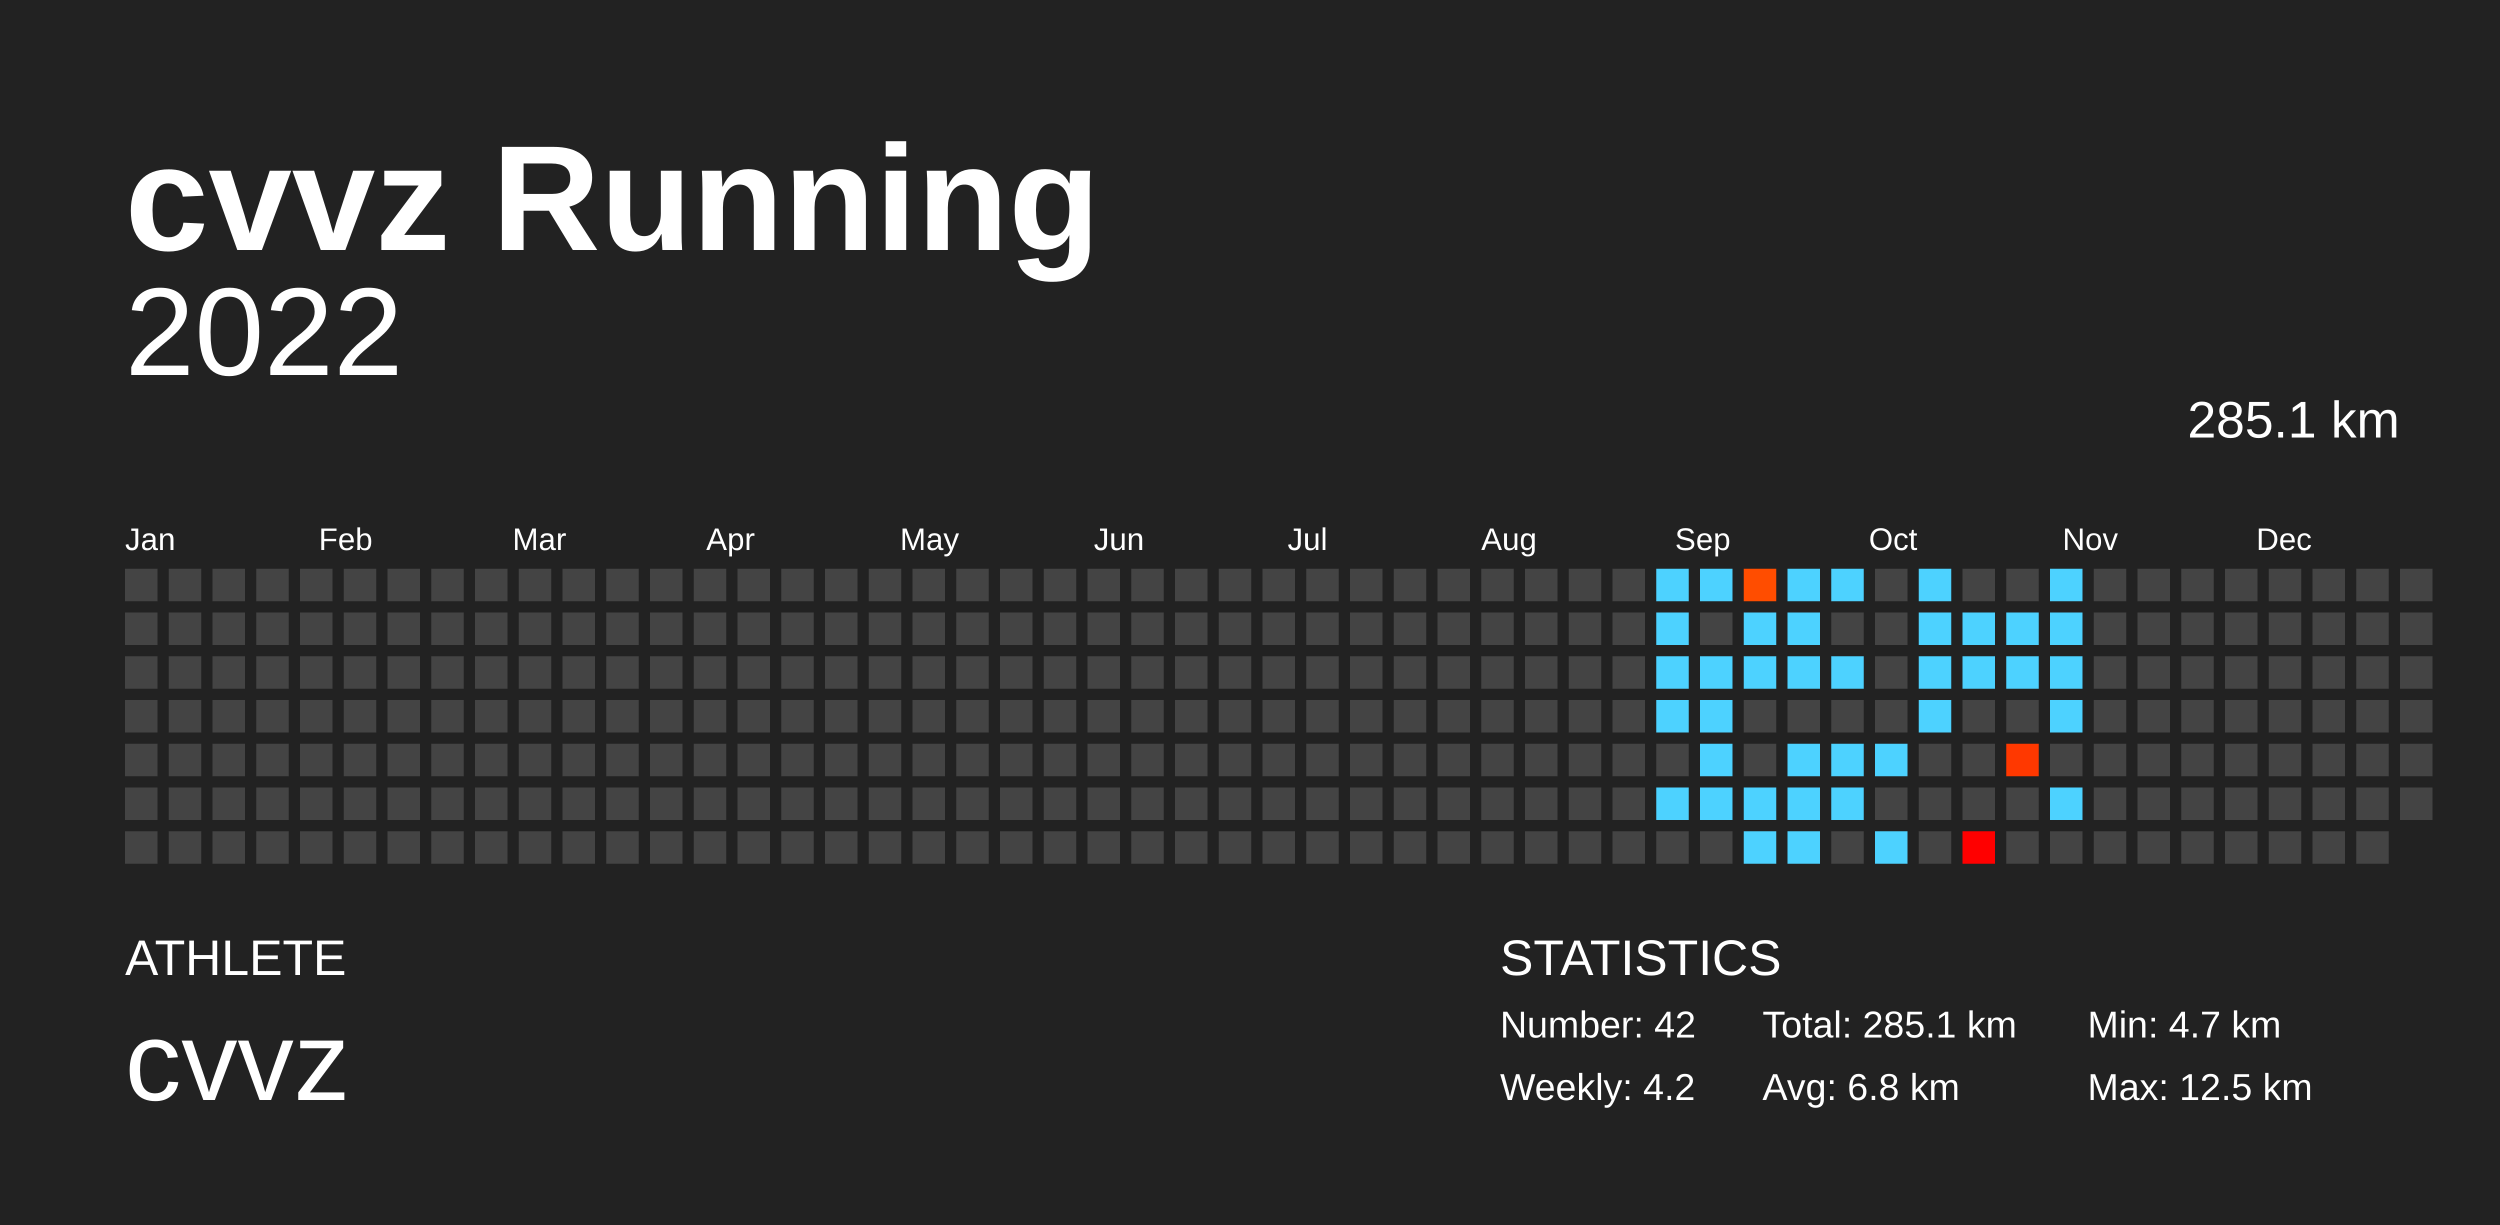
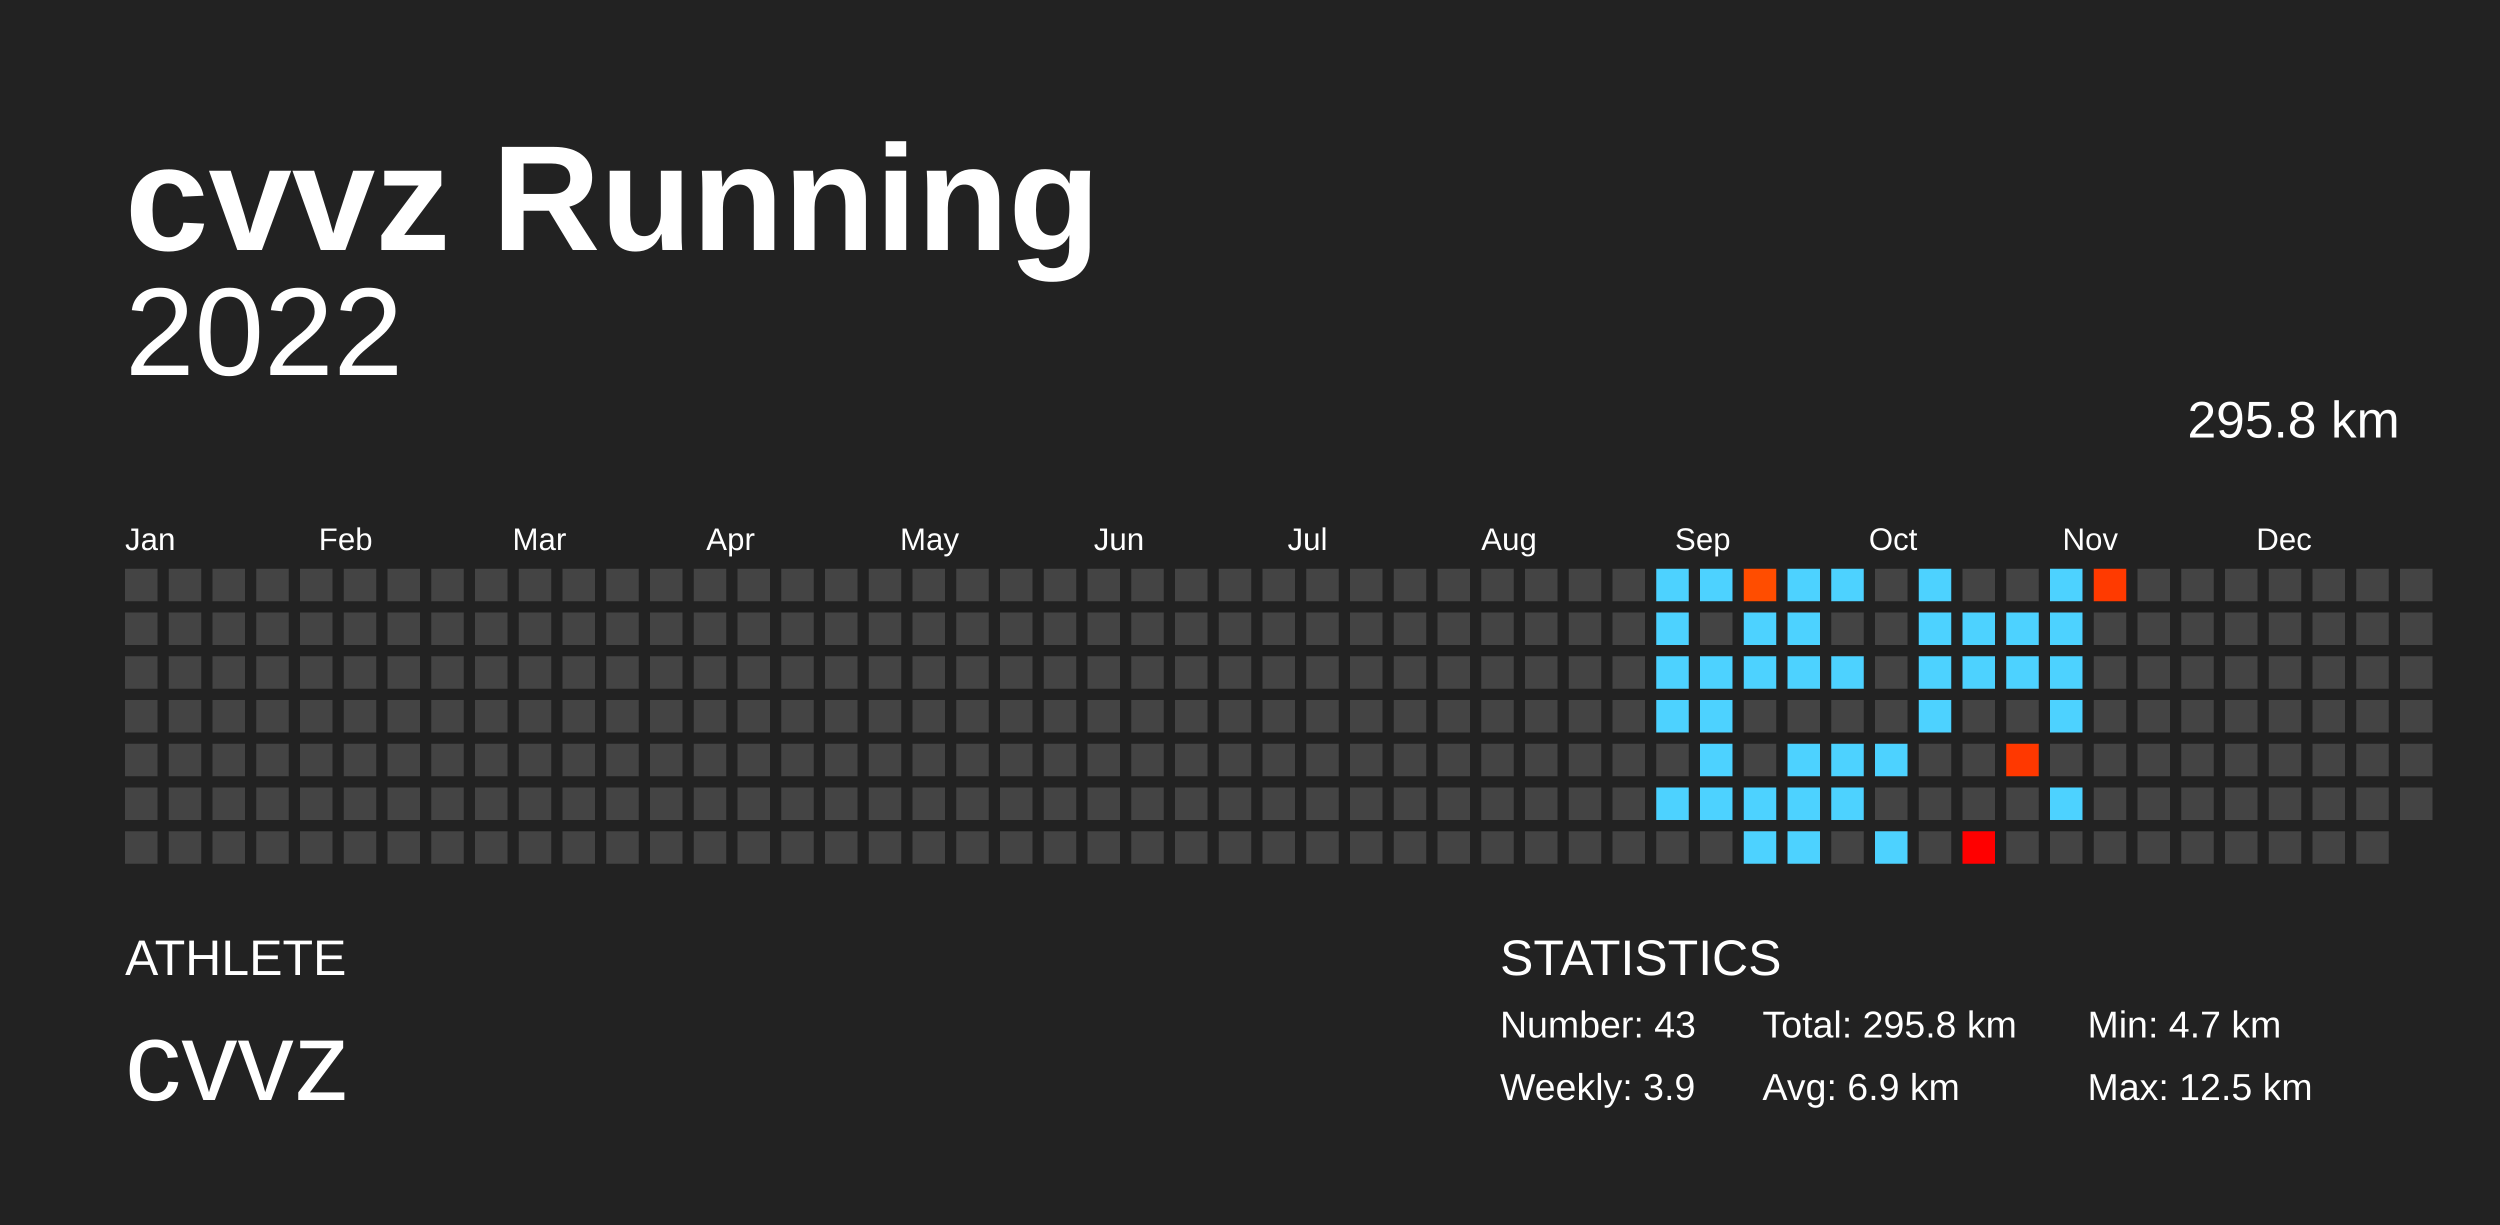
<svg xmlns="http://www.w3.org/2000/svg" baseProfile="full" height="98mm" version="1.1" viewBox="0,0,200,98" width="200mm">
  <defs />
  <rect fill="#222222" height="98" width="200" x="0" y="0" />
  <text fill="#FFFFFF" style="font-size:12px; font-family:Arial; font-weight:bold;" x="10" y="20">cvvz Running</text>
  <text fill="#FFFFFF" style="font-size:4px; font-family:Arial" x="10" y="78">ATHLETE</text>
  <text fill="#FFFFFF" style="font-size:9px; font-family:Arial" x="10" y="88">cvvz</text>
  <text fill="#FFFFFF" style="font-size:4px; font-family:Arial" x="120" y="78">STATISTICS</text>
-   <text fill="#FFFFFF" style="font-size:3px; font-family:Arial" x="120" y="83">Number: 42</text>
-   <text fill="#FFFFFF" style="font-size:3px; font-family:Arial" x="120" y="88">Weekly: 4.2</text>
-   <text fill="#FFFFFF" style="font-size:3px; font-family:Arial" x="141" y="83">Total: 285.1 km</text>
-   <text fill="#FFFFFF" style="font-size:3px; font-family:Arial" x="141" y="88">Avg: 6.8 km</text>
+   <text fill="#FFFFFF" style="font-size:3px; font-family:Arial" x="120" y="83">Number: 43</text>
+   <text fill="#FFFFFF" style="font-size:3px; font-family:Arial" x="120" y="88">Weekly: 3.9</text>
+   <text fill="#FFFFFF" style="font-size:3px; font-family:Arial" x="141" y="83">Total: 295.8 km</text>
+   <text fill="#FFFFFF" style="font-size:3px; font-family:Arial" x="141" y="88">Avg: 6.9 km</text>
  <text fill="#FFFFFF" style="font-size:3px; font-family:Arial" x="167" y="83">Min: 4.7 km</text>
  <text fill="#FFFFFF" style="font-size:3px; font-family:Arial" x="167" y="88">Max: 12.5 km</text>
  <text alignment-baseline="hanging" fill="#FFFFFF" style="font-size:10.0px; font-family:Arial;" x="10" y="30">2022</text>
-   <text alignment-baseline="hanging" fill="#FFFFFF" style="font-size:4.125px; font-family:Arial;" x="175" y="35">285.1 km</text>
+   <text alignment-baseline="hanging" fill="#FFFFFF" style="font-size:4.125px; font-family:Arial;" x="175" y="35">295.8 km</text>
  <text fill="#FFFFFF" style="font-size:2.5px; font-family:Arial" x="10.0" y="44">Jan</text>
  <text fill="#FFFFFF" style="font-size:2.5px; font-family:Arial" x="25.5" y="44">Feb</text>
  <text fill="#FFFFFF" style="font-size:2.5px; font-family:Arial" x="41.0" y="44">Mar</text>
  <text fill="#FFFFFF" style="font-size:2.5px; font-family:Arial" x="56.5" y="44">Apr</text>
  <text fill="#FFFFFF" style="font-size:2.5px; font-family:Arial" x="72.0" y="44">May</text>
  <text fill="#FFFFFF" style="font-size:2.5px; font-family:Arial" x="87.5" y="44">Jun</text>
  <text fill="#FFFFFF" style="font-size:2.5px; font-family:Arial" x="103.0" y="44">Jul</text>
  <text fill="#FFFFFF" style="font-size:2.5px; font-family:Arial" x="118.5" y="44">Aug</text>
  <text fill="#FFFFFF" style="font-size:2.5px; font-family:Arial" x="134.0" y="44">Sep</text>
  <text fill="#FFFFFF" style="font-size:2.5px; font-family:Arial" x="149.5" y="44">Oct</text>
  <text fill="#FFFFFF" style="font-size:2.5px; font-family:Arial" x="165.0" y="44">Nov</text>
  <text fill="#FFFFFF" style="font-size:2.5px; font-family:Arial" x="180.5" y="44">Dec</text>
  <rect fill="#444444" height="2.6" width="2.6" x="10.0" y="45.5" />
  <rect fill="#444444" height="2.6" width="2.6" x="10.0" y="49.0" />
  <rect fill="#444444" height="2.6" width="2.6" x="10.0" y="52.5" />
  <rect fill="#444444" height="2.6" width="2.6" x="10.0" y="56.0" />
  <rect fill="#444444" height="2.6" width="2.6" x="10.0" y="59.5" />
  <rect fill="#444444" height="2.6" width="2.6" x="10.0" y="63.0" />
  <rect fill="#444444" height="2.6" width="2.6" x="10.0" y="66.5" />
  <rect fill="#444444" height="2.6" width="2.6" x="13.5" y="45.5" />
  <rect fill="#444444" height="2.6" width="2.6" x="13.5" y="49.0" />
  <rect fill="#444444" height="2.6" width="2.6" x="13.5" y="52.5" />
  <rect fill="#444444" height="2.6" width="2.6" x="13.5" y="56.0" />
  <rect fill="#444444" height="2.6" width="2.6" x="13.5" y="59.5" />
  <rect fill="#444444" height="2.6" width="2.6" x="13.5" y="63.0" />
  <rect fill="#444444" height="2.6" width="2.6" x="13.5" y="66.5" />
  <rect fill="#444444" height="2.6" width="2.6" x="17.0" y="45.5" />
  <rect fill="#444444" height="2.6" width="2.6" x="17.0" y="49.0" />
  <rect fill="#444444" height="2.6" width="2.6" x="17.0" y="52.5" />
  <rect fill="#444444" height="2.6" width="2.6" x="17.0" y="56.0" />
  <rect fill="#444444" height="2.6" width="2.6" x="17.0" y="59.5" />
  <rect fill="#444444" height="2.6" width="2.6" x="17.0" y="63.0" />
  <rect fill="#444444" height="2.6" width="2.6" x="17.0" y="66.5" />
  <rect fill="#444444" height="2.6" width="2.6" x="20.5" y="45.5" />
  <rect fill="#444444" height="2.6" width="2.6" x="20.5" y="49.0" />
  <rect fill="#444444" height="2.6" width="2.6" x="20.5" y="52.5" />
  <rect fill="#444444" height="2.6" width="2.6" x="20.5" y="56.0" />
  <rect fill="#444444" height="2.6" width="2.6" x="20.5" y="59.5" />
  <rect fill="#444444" height="2.6" width="2.6" x="20.5" y="63.0" />
  <rect fill="#444444" height="2.6" width="2.6" x="20.5" y="66.5" />
  <rect fill="#444444" height="2.6" width="2.6" x="24.0" y="45.5" />
  <rect fill="#444444" height="2.6" width="2.6" x="24.0" y="49.0" />
  <rect fill="#444444" height="2.6" width="2.6" x="24.0" y="52.5" />
  <rect fill="#444444" height="2.6" width="2.6" x="24.0" y="56.0" />
  <rect fill="#444444" height="2.6" width="2.6" x="24.0" y="59.5" />
  <rect fill="#444444" height="2.6" width="2.6" x="24.0" y="63.0" />
  <rect fill="#444444" height="2.6" width="2.6" x="24.0" y="66.5" />
  <rect fill="#444444" height="2.6" width="2.6" x="27.5" y="45.5" />
  <rect fill="#444444" height="2.6" width="2.6" x="27.5" y="49.0" />
  <rect fill="#444444" height="2.6" width="2.6" x="27.5" y="52.5" />
  <rect fill="#444444" height="2.6" width="2.6" x="27.5" y="56.0" />
  <rect fill="#444444" height="2.6" width="2.6" x="27.5" y="59.5" />
  <rect fill="#444444" height="2.6" width="2.6" x="27.5" y="63.0" />
  <rect fill="#444444" height="2.6" width="2.6" x="27.5" y="66.5" />
  <rect fill="#444444" height="2.6" width="2.6" x="31.0" y="45.5" />
  <rect fill="#444444" height="2.6" width="2.6" x="31.0" y="49.0" />
  <rect fill="#444444" height="2.6" width="2.6" x="31.0" y="52.5" />
  <rect fill="#444444" height="2.6" width="2.6" x="31.0" y="56.0" />
  <rect fill="#444444" height="2.6" width="2.6" x="31.0" y="59.5" />
  <rect fill="#444444" height="2.6" width="2.6" x="31.0" y="63.0" />
  <rect fill="#444444" height="2.6" width="2.6" x="31.0" y="66.5" />
  <rect fill="#444444" height="2.6" width="2.6" x="34.5" y="45.5" />
  <rect fill="#444444" height="2.6" width="2.6" x="34.5" y="49.0" />
  <rect fill="#444444" height="2.6" width="2.6" x="34.5" y="52.5" />
  <rect fill="#444444" height="2.6" width="2.6" x="34.5" y="56.0" />
  <rect fill="#444444" height="2.6" width="2.6" x="34.5" y="59.5" />
  <rect fill="#444444" height="2.6" width="2.6" x="34.5" y="63.0" />
  <rect fill="#444444" height="2.6" width="2.6" x="34.5" y="66.5" />
  <rect fill="#444444" height="2.6" width="2.6" x="38.0" y="45.5" />
  <rect fill="#444444" height="2.6" width="2.6" x="38.0" y="49.0" />
  <rect fill="#444444" height="2.6" width="2.6" x="38.0" y="52.5" />
  <rect fill="#444444" height="2.6" width="2.6" x="38.0" y="56.0" />
  <rect fill="#444444" height="2.6" width="2.6" x="38.0" y="59.5" />
  <rect fill="#444444" height="2.6" width="2.6" x="38.0" y="63.0" />
  <rect fill="#444444" height="2.6" width="2.6" x="38.0" y="66.5" />
  <rect fill="#444444" height="2.6" width="2.6" x="41.5" y="45.5" />
  <rect fill="#444444" height="2.6" width="2.6" x="41.5" y="49.0" />
  <rect fill="#444444" height="2.6" width="2.6" x="41.5" y="52.5" />
  <rect fill="#444444" height="2.6" width="2.6" x="41.5" y="56.0" />
  <rect fill="#444444" height="2.6" width="2.6" x="41.5" y="59.5" />
  <rect fill="#444444" height="2.6" width="2.6" x="41.5" y="63.0" />
  <rect fill="#444444" height="2.6" width="2.6" x="41.5" y="66.5" />
  <rect fill="#444444" height="2.6" width="2.6" x="45.0" y="45.5" />
  <rect fill="#444444" height="2.6" width="2.6" x="45.0" y="49.0" />
  <rect fill="#444444" height="2.6" width="2.6" x="45.0" y="52.5" />
  <rect fill="#444444" height="2.6" width="2.6" x="45.0" y="56.0" />
  <rect fill="#444444" height="2.6" width="2.6" x="45.0" y="59.5" />
  <rect fill="#444444" height="2.6" width="2.6" x="45.0" y="63.0" />
  <rect fill="#444444" height="2.6" width="2.6" x="45.0" y="66.5" />
  <rect fill="#444444" height="2.6" width="2.6" x="48.5" y="45.5" />
  <rect fill="#444444" height="2.6" width="2.6" x="48.5" y="49.0" />
  <rect fill="#444444" height="2.6" width="2.6" x="48.5" y="52.5" />
  <rect fill="#444444" height="2.6" width="2.6" x="48.5" y="56.0" />
  <rect fill="#444444" height="2.6" width="2.6" x="48.5" y="59.5" />
  <rect fill="#444444" height="2.6" width="2.6" x="48.5" y="63.0" />
  <rect fill="#444444" height="2.6" width="2.6" x="48.5" y="66.5" />
  <rect fill="#444444" height="2.6" width="2.6" x="52.0" y="45.5" />
  <rect fill="#444444" height="2.6" width="2.6" x="52.0" y="49.0" />
  <rect fill="#444444" height="2.6" width="2.6" x="52.0" y="52.5" />
  <rect fill="#444444" height="2.6" width="2.6" x="52.0" y="56.0" />
  <rect fill="#444444" height="2.6" width="2.6" x="52.0" y="59.5" />
  <rect fill="#444444" height="2.6" width="2.6" x="52.0" y="63.0" />
  <rect fill="#444444" height="2.6" width="2.6" x="52.0" y="66.5" />
  <rect fill="#444444" height="2.6" width="2.6" x="55.5" y="45.5" />
  <rect fill="#444444" height="2.6" width="2.6" x="55.5" y="49.0" />
  <rect fill="#444444" height="2.6" width="2.6" x="55.5" y="52.5" />
  <rect fill="#444444" height="2.6" width="2.6" x="55.5" y="56.0" />
  <rect fill="#444444" height="2.6" width="2.6" x="55.5" y="59.5" />
  <rect fill="#444444" height="2.6" width="2.6" x="55.5" y="63.0" />
  <rect fill="#444444" height="2.6" width="2.6" x="55.5" y="66.5" />
  <rect fill="#444444" height="2.6" width="2.6" x="59.0" y="45.5" />
  <rect fill="#444444" height="2.6" width="2.6" x="59.0" y="49.0" />
  <rect fill="#444444" height="2.6" width="2.6" x="59.0" y="52.5" />
  <rect fill="#444444" height="2.6" width="2.6" x="59.0" y="56.0" />
  <rect fill="#444444" height="2.6" width="2.6" x="59.0" y="59.5" />
  <rect fill="#444444" height="2.6" width="2.6" x="59.0" y="63.0" />
  <rect fill="#444444" height="2.6" width="2.6" x="59.0" y="66.5" />
  <rect fill="#444444" height="2.6" width="2.6" x="62.5" y="45.5" />
  <rect fill="#444444" height="2.6" width="2.6" x="62.5" y="49.0" />
  <rect fill="#444444" height="2.6" width="2.6" x="62.5" y="52.5" />
  <rect fill="#444444" height="2.6" width="2.6" x="62.5" y="56.0" />
  <rect fill="#444444" height="2.6" width="2.6" x="62.5" y="59.5" />
  <rect fill="#444444" height="2.6" width="2.6" x="62.5" y="63.0" />
  <rect fill="#444444" height="2.6" width="2.6" x="62.5" y="66.5" />
  <rect fill="#444444" height="2.6" width="2.6" x="66.0" y="45.5" />
  <rect fill="#444444" height="2.6" width="2.6" x="66.0" y="49.0" />
  <rect fill="#444444" height="2.6" width="2.6" x="66.0" y="52.5" />
  <rect fill="#444444" height="2.6" width="2.6" x="66.0" y="56.0" />
  <rect fill="#444444" height="2.6" width="2.6" x="66.0" y="59.5" />
  <rect fill="#444444" height="2.6" width="2.6" x="66.0" y="63.0" />
  <rect fill="#444444" height="2.6" width="2.6" x="66.0" y="66.5" />
  <rect fill="#444444" height="2.6" width="2.6" x="69.5" y="45.5" />
  <rect fill="#444444" height="2.6" width="2.6" x="69.5" y="49.0" />
  <rect fill="#444444" height="2.6" width="2.6" x="69.5" y="52.5" />
  <rect fill="#444444" height="2.6" width="2.6" x="69.5" y="56.0" />
  <rect fill="#444444" height="2.6" width="2.6" x="69.5" y="59.5" />
  <rect fill="#444444" height="2.6" width="2.6" x="69.5" y="63.0" />
  <rect fill="#444444" height="2.6" width="2.6" x="69.5" y="66.5" />
  <rect fill="#444444" height="2.6" width="2.6" x="73.0" y="45.5" />
  <rect fill="#444444" height="2.6" width="2.6" x="73.0" y="49.0" />
  <rect fill="#444444" height="2.6" width="2.6" x="73.0" y="52.5" />
  <rect fill="#444444" height="2.6" width="2.6" x="73.0" y="56.0" />
  <rect fill="#444444" height="2.6" width="2.6" x="73.0" y="59.5" />
  <rect fill="#444444" height="2.6" width="2.6" x="73.0" y="63.0" />
  <rect fill="#444444" height="2.6" width="2.6" x="73.0" y="66.5" />
  <rect fill="#444444" height="2.6" width="2.6" x="76.5" y="45.5" />
  <rect fill="#444444" height="2.6" width="2.6" x="76.5" y="49.0" />
  <rect fill="#444444" height="2.6" width="2.6" x="76.5" y="52.5" />
  <rect fill="#444444" height="2.6" width="2.6" x="76.5" y="56.0" />
  <rect fill="#444444" height="2.6" width="2.6" x="76.5" y="59.5" />
  <rect fill="#444444" height="2.6" width="2.6" x="76.5" y="63.0" />
  <rect fill="#444444" height="2.6" width="2.6" x="76.5" y="66.5" />
  <rect fill="#444444" height="2.6" width="2.6" x="80.0" y="45.5" />
  <rect fill="#444444" height="2.6" width="2.6" x="80.0" y="49.0" />
  <rect fill="#444444" height="2.6" width="2.6" x="80.0" y="52.5" />
  <rect fill="#444444" height="2.6" width="2.6" x="80.0" y="56.0" />
  <rect fill="#444444" height="2.6" width="2.6" x="80.0" y="59.5" />
  <rect fill="#444444" height="2.6" width="2.6" x="80.0" y="63.0" />
  <rect fill="#444444" height="2.6" width="2.6" x="80.0" y="66.5" />
  <rect fill="#444444" height="2.6" width="2.6" x="83.5" y="45.5" />
  <rect fill="#444444" height="2.6" width="2.6" x="83.5" y="49.0" />
  <rect fill="#444444" height="2.6" width="2.6" x="83.5" y="52.5" />
  <rect fill="#444444" height="2.6" width="2.6" x="83.5" y="56.0" />
  <rect fill="#444444" height="2.6" width="2.6" x="83.5" y="59.5" />
  <rect fill="#444444" height="2.6" width="2.6" x="83.5" y="63.0" />
  <rect fill="#444444" height="2.6" width="2.6" x="83.5" y="66.5" />
  <rect fill="#444444" height="2.6" width="2.6" x="87.0" y="45.5" />
  <rect fill="#444444" height="2.6" width="2.6" x="87.0" y="49.0" />
  <rect fill="#444444" height="2.6" width="2.6" x="87.0" y="52.5" />
  <rect fill="#444444" height="2.6" width="2.6" x="87.0" y="56.0" />
  <rect fill="#444444" height="2.6" width="2.6" x="87.0" y="59.5" />
  <rect fill="#444444" height="2.6" width="2.6" x="87.0" y="63.0" />
  <rect fill="#444444" height="2.6" width="2.6" x="87.0" y="66.5" />
  <rect fill="#444444" height="2.6" width="2.6" x="90.5" y="45.5" />
  <rect fill="#444444" height="2.6" width="2.6" x="90.5" y="49.0" />
  <rect fill="#444444" height="2.6" width="2.6" x="90.5" y="52.5" />
  <rect fill="#444444" height="2.6" width="2.6" x="90.5" y="56.0" />
  <rect fill="#444444" height="2.6" width="2.6" x="90.5" y="59.5" />
  <rect fill="#444444" height="2.6" width="2.6" x="90.5" y="63.0" />
  <rect fill="#444444" height="2.6" width="2.6" x="90.5" y="66.5" />
  <rect fill="#444444" height="2.6" width="2.6" x="94.0" y="45.5" />
  <rect fill="#444444" height="2.6" width="2.6" x="94.0" y="49.0" />
  <rect fill="#444444" height="2.6" width="2.6" x="94.0" y="52.5" />
  <rect fill="#444444" height="2.6" width="2.6" x="94.0" y="56.0" />
  <rect fill="#444444" height="2.6" width="2.6" x="94.0" y="59.5" />
  <rect fill="#444444" height="2.6" width="2.6" x="94.0" y="63.0" />
  <rect fill="#444444" height="2.6" width="2.6" x="94.0" y="66.5" />
  <rect fill="#444444" height="2.6" width="2.6" x="97.5" y="45.5" />
  <rect fill="#444444" height="2.6" width="2.6" x="97.5" y="49.0" />
  <rect fill="#444444" height="2.6" width="2.6" x="97.5" y="52.5" />
  <rect fill="#444444" height="2.6" width="2.6" x="97.5" y="56.0" />
  <rect fill="#444444" height="2.6" width="2.6" x="97.5" y="59.5" />
  <rect fill="#444444" height="2.6" width="2.6" x="97.5" y="63.0" />
  <rect fill="#444444" height="2.6" width="2.6" x="97.5" y="66.5" />
  <rect fill="#444444" height="2.6" width="2.6" x="101.0" y="45.5" />
  <rect fill="#444444" height="2.6" width="2.6" x="101.0" y="49.0" />
  <rect fill="#444444" height="2.6" width="2.6" x="101.0" y="52.5" />
  <rect fill="#444444" height="2.6" width="2.6" x="101.0" y="56.0" />
  <rect fill="#444444" height="2.6" width="2.6" x="101.0" y="59.5" />
  <rect fill="#444444" height="2.6" width="2.6" x="101.0" y="63.0" />
  <rect fill="#444444" height="2.6" width="2.6" x="101.0" y="66.5" />
  <rect fill="#444444" height="2.6" width="2.6" x="104.5" y="45.5" />
  <rect fill="#444444" height="2.6" width="2.6" x="104.5" y="49.0" />
  <rect fill="#444444" height="2.6" width="2.6" x="104.5" y="52.5" />
  <rect fill="#444444" height="2.6" width="2.6" x="104.5" y="56.0" />
  <rect fill="#444444" height="2.6" width="2.6" x="104.5" y="59.5" />
  <rect fill="#444444" height="2.6" width="2.6" x="104.5" y="63.0" />
  <rect fill="#444444" height="2.6" width="2.6" x="104.5" y="66.5" />
  <rect fill="#444444" height="2.6" width="2.6" x="108.0" y="45.5" />
  <rect fill="#444444" height="2.6" width="2.6" x="108.0" y="49.0" />
  <rect fill="#444444" height="2.6" width="2.6" x="108.0" y="52.5" />
  <rect fill="#444444" height="2.6" width="2.6" x="108.0" y="56.0" />
  <rect fill="#444444" height="2.6" width="2.6" x="108.0" y="59.5" />
  <rect fill="#444444" height="2.6" width="2.6" x="108.0" y="63.0" />
  <rect fill="#444444" height="2.6" width="2.6" x="108.0" y="66.5" />
  <rect fill="#444444" height="2.6" width="2.6" x="111.5" y="45.5" />
  <rect fill="#444444" height="2.6" width="2.6" x="111.5" y="49.0" />
  <rect fill="#444444" height="2.6" width="2.6" x="111.5" y="52.5" />
  <rect fill="#444444" height="2.6" width="2.6" x="111.5" y="56.0" />
  <rect fill="#444444" height="2.6" width="2.6" x="111.5" y="59.5" />
  <rect fill="#444444" height="2.6" width="2.6" x="111.5" y="63.0" />
  <rect fill="#444444" height="2.6" width="2.6" x="111.5" y="66.5" />
  <rect fill="#444444" height="2.6" width="2.6" x="115.0" y="45.5" />
  <rect fill="#444444" height="2.6" width="2.6" x="115.0" y="49.0" />
  <rect fill="#444444" height="2.6" width="2.6" x="115.0" y="52.5" />
  <rect fill="#444444" height="2.6" width="2.6" x="115.0" y="56.0" />
  <rect fill="#444444" height="2.6" width="2.6" x="115.0" y="59.5" />
  <rect fill="#444444" height="2.6" width="2.6" x="115.0" y="63.0" />
  <rect fill="#444444" height="2.6" width="2.6" x="115.0" y="66.5" />
  <rect fill="#444444" height="2.6" width="2.6" x="118.5" y="45.5" />
  <rect fill="#444444" height="2.6" width="2.6" x="118.5" y="49.0" />
  <rect fill="#444444" height="2.6" width="2.6" x="118.5" y="52.5" />
  <rect fill="#444444" height="2.6" width="2.6" x="118.5" y="56.0" />
  <rect fill="#444444" height="2.6" width="2.6" x="118.5" y="59.5" />
  <rect fill="#444444" height="2.6" width="2.6" x="118.5" y="63.0" />
  <rect fill="#444444" height="2.6" width="2.6" x="118.5" y="66.5" />
  <rect fill="#444444" height="2.6" width="2.6" x="122.0" y="45.5" />
  <rect fill="#444444" height="2.6" width="2.6" x="122.0" y="49.0" />
  <rect fill="#444444" height="2.6" width="2.6" x="122.0" y="52.5" />
  <rect fill="#444444" height="2.6" width="2.6" x="122.0" y="56.0" />
  <rect fill="#444444" height="2.6" width="2.6" x="122.0" y="59.5" />
  <rect fill="#444444" height="2.6" width="2.6" x="122.0" y="63.0" />
  <rect fill="#444444" height="2.6" width="2.6" x="122.0" y="66.5" />
  <rect fill="#444444" height="2.6" width="2.6" x="125.5" y="45.5" />
  <rect fill="#444444" height="2.6" width="2.6" x="125.5" y="49.0" />
  <rect fill="#444444" height="2.6" width="2.6" x="125.5" y="52.5" />
  <rect fill="#444444" height="2.6" width="2.6" x="125.5" y="56.0" />
  <rect fill="#444444" height="2.6" width="2.6" x="125.5" y="59.5" />
  <rect fill="#444444" height="2.6" width="2.6" x="125.5" y="63.0" />
  <rect fill="#444444" height="2.6" width="2.6" x="125.5" y="66.5" />
  <rect fill="#444444" height="2.6" width="2.6" x="129.0" y="45.5" />
  <rect fill="#444444" height="2.6" width="2.6" x="129.0" y="49.0" />
  <rect fill="#444444" height="2.6" width="2.6" x="129.0" y="52.5" />
  <rect fill="#444444" height="2.6" width="2.6" x="129.0" y="56.0" />
  <rect fill="#444444" height="2.6" width="2.6" x="129.0" y="59.5" />
  <rect fill="#444444" height="2.6" width="2.6" x="129.0" y="63.0" />
  <rect fill="#444444" height="2.6" width="2.6" x="129.0" y="66.5" />
  <rect fill="#4dd2ff" height="2.6" width="2.6" x="132.5" y="45.5" />
  <rect fill="#4dd2ff" height="2.6" width="2.6" x="132.5" y="49.0" />
  <rect fill="#4dd2ff" height="2.6" width="2.6" x="132.5" y="52.5" />
  <rect fill="#4dd2ff" height="2.6" width="2.6" x="132.5" y="56.0" />
  <rect fill="#444444" height="2.6" width="2.6" x="132.5" y="59.5" />
  <rect fill="#4dd2ff" height="2.6" width="2.6" x="132.5" y="63.0" />
  <rect fill="#444444" height="2.6" width="2.6" x="132.5" y="66.5" />
  <rect fill="#4dd2ff" height="2.6" width="2.6" x="136.0" y="45.5" />
  <rect fill="#444444" height="2.6" width="2.6" x="136.0" y="49.0" />
  <rect fill="#4dd2ff" height="2.6" width="2.6" x="136.0" y="52.5" />
  <rect fill="#4dd2ff" height="2.6" width="2.6" x="136.0" y="56.0" />
  <rect fill="#4dd2ff" height="2.6" width="2.6" x="136.0" y="59.5" />
  <rect fill="#4dd2ff" height="2.6" width="2.6" x="136.0" y="63.0" />
  <rect fill="#444444" height="2.6" width="2.6" x="136.0" y="66.5" />
  <rect fill="#ff4d00" height="2.6" width="2.6" x="139.5" y="45.5" />
  <rect fill="#4dd2ff" height="2.6" width="2.6" x="139.5" y="49.0" />
  <rect fill="#4dd2ff" height="2.6" width="2.6" x="139.5" y="52.5" />
  <rect fill="#444444" height="2.6" width="2.6" x="139.5" y="56.0" />
  <rect fill="#444444" height="2.6" width="2.6" x="139.5" y="59.5" />
  <rect fill="#4dd2ff" height="2.6" width="2.6" x="139.5" y="63.0" />
  <rect fill="#4dd2ff" height="2.6" width="2.6" x="139.5" y="66.5" />
  <rect fill="#4dd2ff" height="2.6" width="2.6" x="143.0" y="45.5" />
  <rect fill="#4dd2ff" height="2.6" width="2.6" x="143.0" y="49.0" />
  <rect fill="#4dd2ff" height="2.6" width="2.6" x="143.0" y="52.5" />
  <rect fill="#444444" height="2.6" width="2.6" x="143.0" y="56.0" />
  <rect fill="#4dd2ff" height="2.6" width="2.6" x="143.0" y="59.5" />
  <rect fill="#4dd2ff" height="2.6" width="2.6" x="143.0" y="63.0" />
  <rect fill="#4dd2ff" height="2.6" width="2.6" x="143.0" y="66.5" />
  <rect fill="#4dd2ff" height="2.6" width="2.6" x="146.5" y="45.5" />
  <rect fill="#444444" height="2.6" width="2.6" x="146.5" y="49.0" />
  <rect fill="#4dd2ff" height="2.6" width="2.6" x="146.5" y="52.5" />
  <rect fill="#444444" height="2.6" width="2.6" x="146.5" y="56.0" />
  <rect fill="#4dd2ff" height="2.6" width="2.6" x="146.5" y="59.5" />
  <rect fill="#4dd2ff" height="2.6" width="2.6" x="146.5" y="63.0" />
  <rect fill="#444444" height="2.6" width="2.6" x="146.5" y="66.5" />
  <rect fill="#444444" height="2.6" width="2.6" x="150.0" y="45.5" />
  <rect fill="#444444" height="2.6" width="2.6" x="150.0" y="49.0" />
  <rect fill="#444444" height="2.6" width="2.6" x="150.0" y="52.5" />
  <rect fill="#444444" height="2.6" width="2.6" x="150.0" y="56.0" />
  <rect fill="#4dd2ff" height="2.6" width="2.6" x="150.0" y="59.5" />
  <rect fill="#444444" height="2.6" width="2.6" x="150.0" y="63.0" />
  <rect fill="#4dd2ff" height="2.6" width="2.6" x="150.0" y="66.5" />
  <rect fill="#4dd2ff" height="2.6" width="2.6" x="153.5" y="45.5" />
  <rect fill="#4dd2ff" height="2.6" width="2.6" x="153.5" y="49.0" />
  <rect fill="#4dd2ff" height="2.6" width="2.6" x="153.5" y="52.5" />
  <rect fill="#4dd2ff" height="2.6" width="2.6" x="153.5" y="56.0" />
  <rect fill="#444444" height="2.6" width="2.6" x="153.5" y="59.5" />
  <rect fill="#444444" height="2.6" width="2.6" x="153.5" y="63.0" />
  <rect fill="#444444" height="2.6" width="2.6" x="153.5" y="66.5" />
  <rect fill="#444444" height="2.6" width="2.6" x="157.0" y="45.5" />
  <rect fill="#4dd2ff" height="2.6" width="2.6" x="157.0" y="49.0" />
  <rect fill="#4dd2ff" height="2.6" width="2.6" x="157.0" y="52.5" />
  <rect fill="#444444" height="2.6" width="2.6" x="157.0" y="56.0" />
  <rect fill="#444444" height="2.6" width="2.6" x="157.0" y="59.5" />
  <rect fill="#444444" height="2.6" width="2.6" x="157.0" y="63.0" />
  <rect fill="#ff0000" height="2.6" width="2.6" x="157.0" y="66.5" />
  <rect fill="#444444" height="2.6" width="2.6" x="160.5" y="45.5" />
  <rect fill="#4dd2ff" height="2.6" width="2.6" x="160.5" y="49.0" />
  <rect fill="#4dd2ff" height="2.6" width="2.6" x="160.5" y="52.5" />
  <rect fill="#444444" height="2.6" width="2.6" x="160.5" y="56.0" />
  <rect fill="#ff3800" height="2.6" width="2.6" x="160.5" y="59.5" />
  <rect fill="#444444" height="2.6" width="2.6" x="160.5" y="63.0" />
  <rect fill="#444444" height="2.6" width="2.6" x="160.5" y="66.5" />
  <rect fill="#4dd2ff" height="2.6" width="2.6" x="164.0" y="45.5" />
  <rect fill="#4dd2ff" height="2.6" width="2.6" x="164.0" y="49.0" />
  <rect fill="#4dd2ff" height="2.6" width="2.6" x="164.0" y="52.5" />
  <rect fill="#4dd2ff" height="2.6" width="2.6" x="164.0" y="56.0" />
  <rect fill="#444444" height="2.6" width="2.6" x="164.0" y="59.5" />
  <rect fill="#4dd2ff" height="2.6" width="2.6" x="164.0" y="63.0" />
  <rect fill="#444444" height="2.6" width="2.6" x="164.0" y="66.5" />
-   <rect fill="#444444" height="2.6" width="2.6" x="167.5" y="45.5" />
+   <rect fill="#ff3a00" height="2.6" width="2.6" x="167.5" y="45.5" />
  <rect fill="#444444" height="2.6" width="2.6" x="167.5" y="49.0" />
  <rect fill="#444444" height="2.6" width="2.6" x="167.5" y="52.5" />
  <rect fill="#444444" height="2.6" width="2.6" x="167.5" y="56.0" />
  <rect fill="#444444" height="2.6" width="2.6" x="167.5" y="59.5" />
  <rect fill="#444444" height="2.6" width="2.6" x="167.5" y="63.0" />
  <rect fill="#444444" height="2.6" width="2.6" x="167.5" y="66.5" />
  <rect fill="#444444" height="2.6" width="2.6" x="171.0" y="45.5" />
  <rect fill="#444444" height="2.6" width="2.6" x="171.0" y="49.0" />
  <rect fill="#444444" height="2.6" width="2.6" x="171.0" y="52.5" />
  <rect fill="#444444" height="2.6" width="2.6" x="171.0" y="56.0" />
  <rect fill="#444444" height="2.6" width="2.6" x="171.0" y="59.5" />
  <rect fill="#444444" height="2.6" width="2.6" x="171.0" y="63.0" />
  <rect fill="#444444" height="2.6" width="2.6" x="171.0" y="66.5" />
  <rect fill="#444444" height="2.6" width="2.6" x="174.5" y="45.5" />
  <rect fill="#444444" height="2.6" width="2.6" x="174.5" y="49.0" />
  <rect fill="#444444" height="2.6" width="2.6" x="174.5" y="52.5" />
  <rect fill="#444444" height="2.6" width="2.6" x="174.5" y="56.0" />
  <rect fill="#444444" height="2.6" width="2.6" x="174.5" y="59.5" />
  <rect fill="#444444" height="2.6" width="2.6" x="174.5" y="63.0" />
  <rect fill="#444444" height="2.6" width="2.6" x="174.5" y="66.5" />
  <rect fill="#444444" height="2.6" width="2.6" x="178.0" y="45.5" />
  <rect fill="#444444" height="2.6" width="2.6" x="178.0" y="49.0" />
  <rect fill="#444444" height="2.6" width="2.6" x="178.0" y="52.5" />
  <rect fill="#444444" height="2.6" width="2.6" x="178.0" y="56.0" />
  <rect fill="#444444" height="2.6" width="2.6" x="178.0" y="59.5" />
  <rect fill="#444444" height="2.6" width="2.6" x="178.0" y="63.0" />
  <rect fill="#444444" height="2.6" width="2.6" x="178.0" y="66.5" />
  <rect fill="#444444" height="2.6" width="2.6" x="181.5" y="45.5" />
  <rect fill="#444444" height="2.6" width="2.6" x="181.5" y="49.0" />
  <rect fill="#444444" height="2.6" width="2.6" x="181.5" y="52.5" />
  <rect fill="#444444" height="2.6" width="2.6" x="181.5" y="56.0" />
  <rect fill="#444444" height="2.6" width="2.6" x="181.5" y="59.5" />
  <rect fill="#444444" height="2.6" width="2.6" x="181.5" y="63.0" />
  <rect fill="#444444" height="2.6" width="2.6" x="181.5" y="66.5" />
  <rect fill="#444444" height="2.6" width="2.6" x="185.0" y="45.5" />
  <rect fill="#444444" height="2.6" width="2.6" x="185.0" y="49.0" />
  <rect fill="#444444" height="2.6" width="2.6" x="185.0" y="52.5" />
  <rect fill="#444444" height="2.6" width="2.6" x="185.0" y="56.0" />
  <rect fill="#444444" height="2.6" width="2.6" x="185.0" y="59.5" />
  <rect fill="#444444" height="2.6" width="2.6" x="185.0" y="63.0" />
  <rect fill="#444444" height="2.6" width="2.6" x="185.0" y="66.5" />
  <rect fill="#444444" height="2.6" width="2.6" x="188.5" y="45.5" />
  <rect fill="#444444" height="2.6" width="2.6" x="188.5" y="49.0" />
  <rect fill="#444444" height="2.6" width="2.6" x="188.5" y="52.5" />
  <rect fill="#444444" height="2.6" width="2.6" x="188.5" y="56.0" />
  <rect fill="#444444" height="2.6" width="2.6" x="188.5" y="59.5" />
  <rect fill="#444444" height="2.6" width="2.6" x="188.5" y="63.0" />
  <rect fill="#444444" height="2.6" width="2.6" x="188.5" y="66.5" />
  <rect fill="#444444" height="2.6" width="2.6" x="192.0" y="45.5" />
  <rect fill="#444444" height="2.6" width="2.6" x="192.0" y="49.0" />
  <rect fill="#444444" height="2.6" width="2.6" x="192.0" y="52.5" />
  <rect fill="#444444" height="2.6" width="2.6" x="192.0" y="56.0" />
  <rect fill="#444444" height="2.6" width="2.6" x="192.0" y="59.5" />
  <rect fill="#444444" height="2.6" width="2.6" x="192.0" y="63.0" />
</svg>
